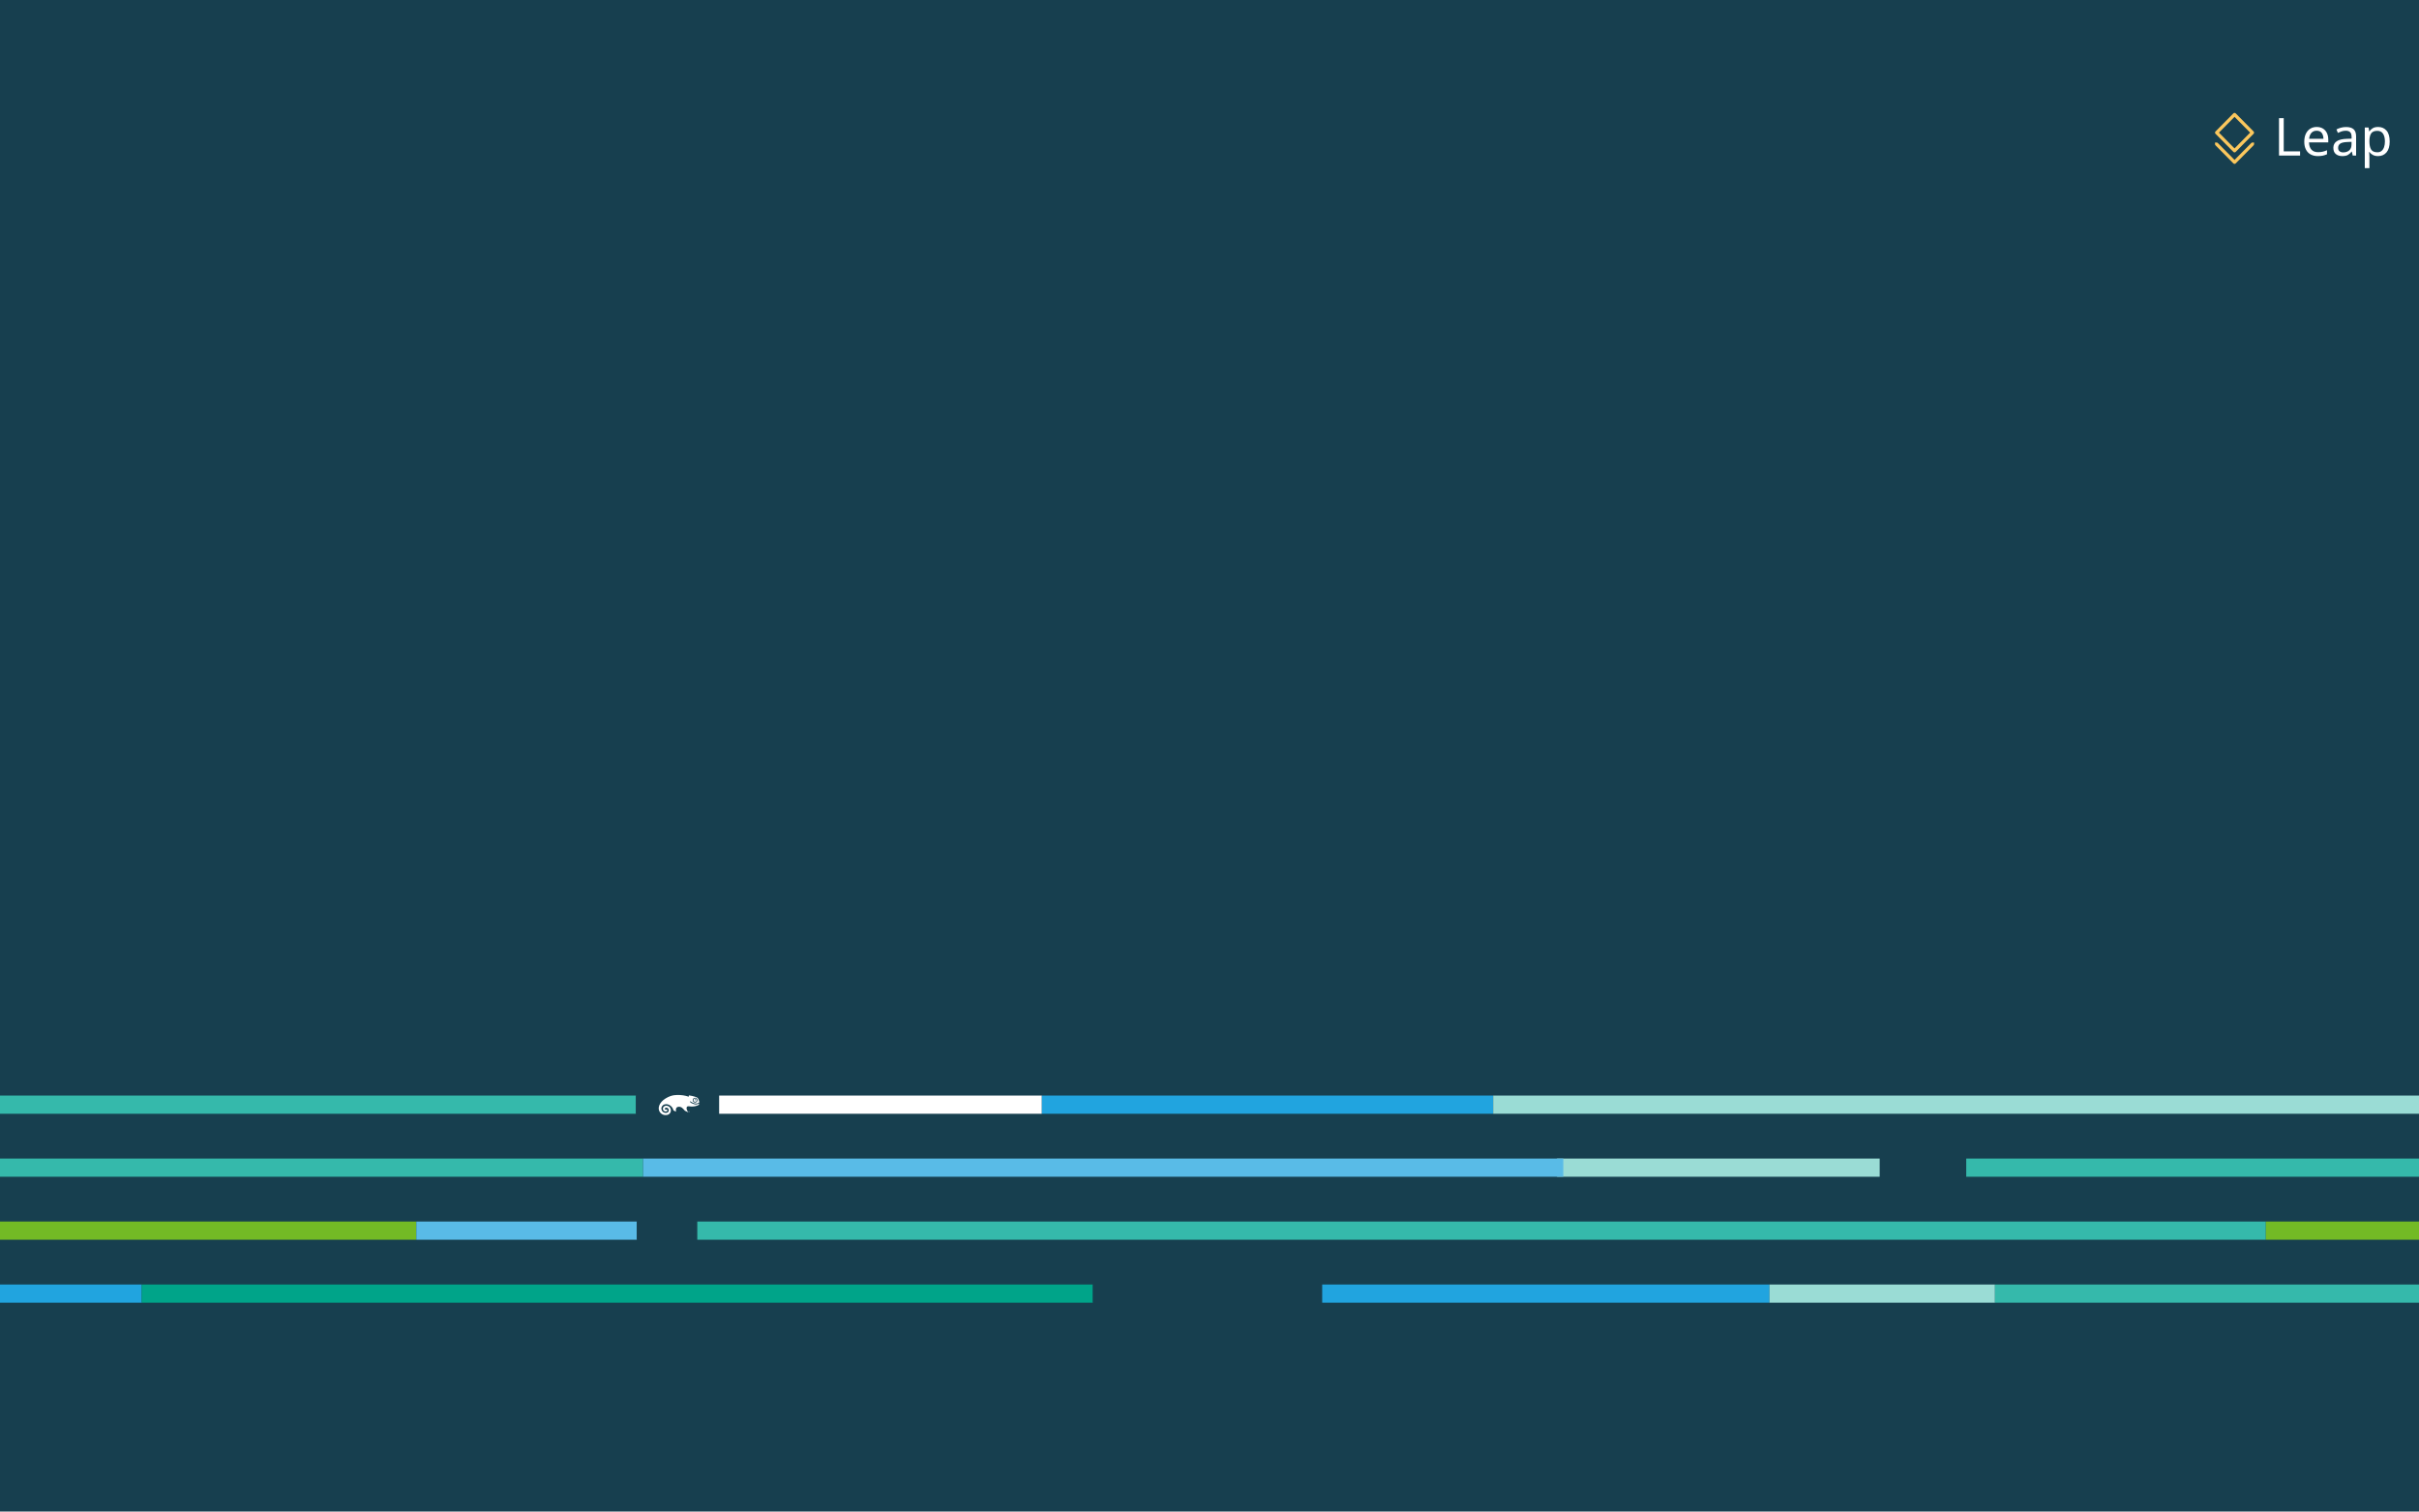
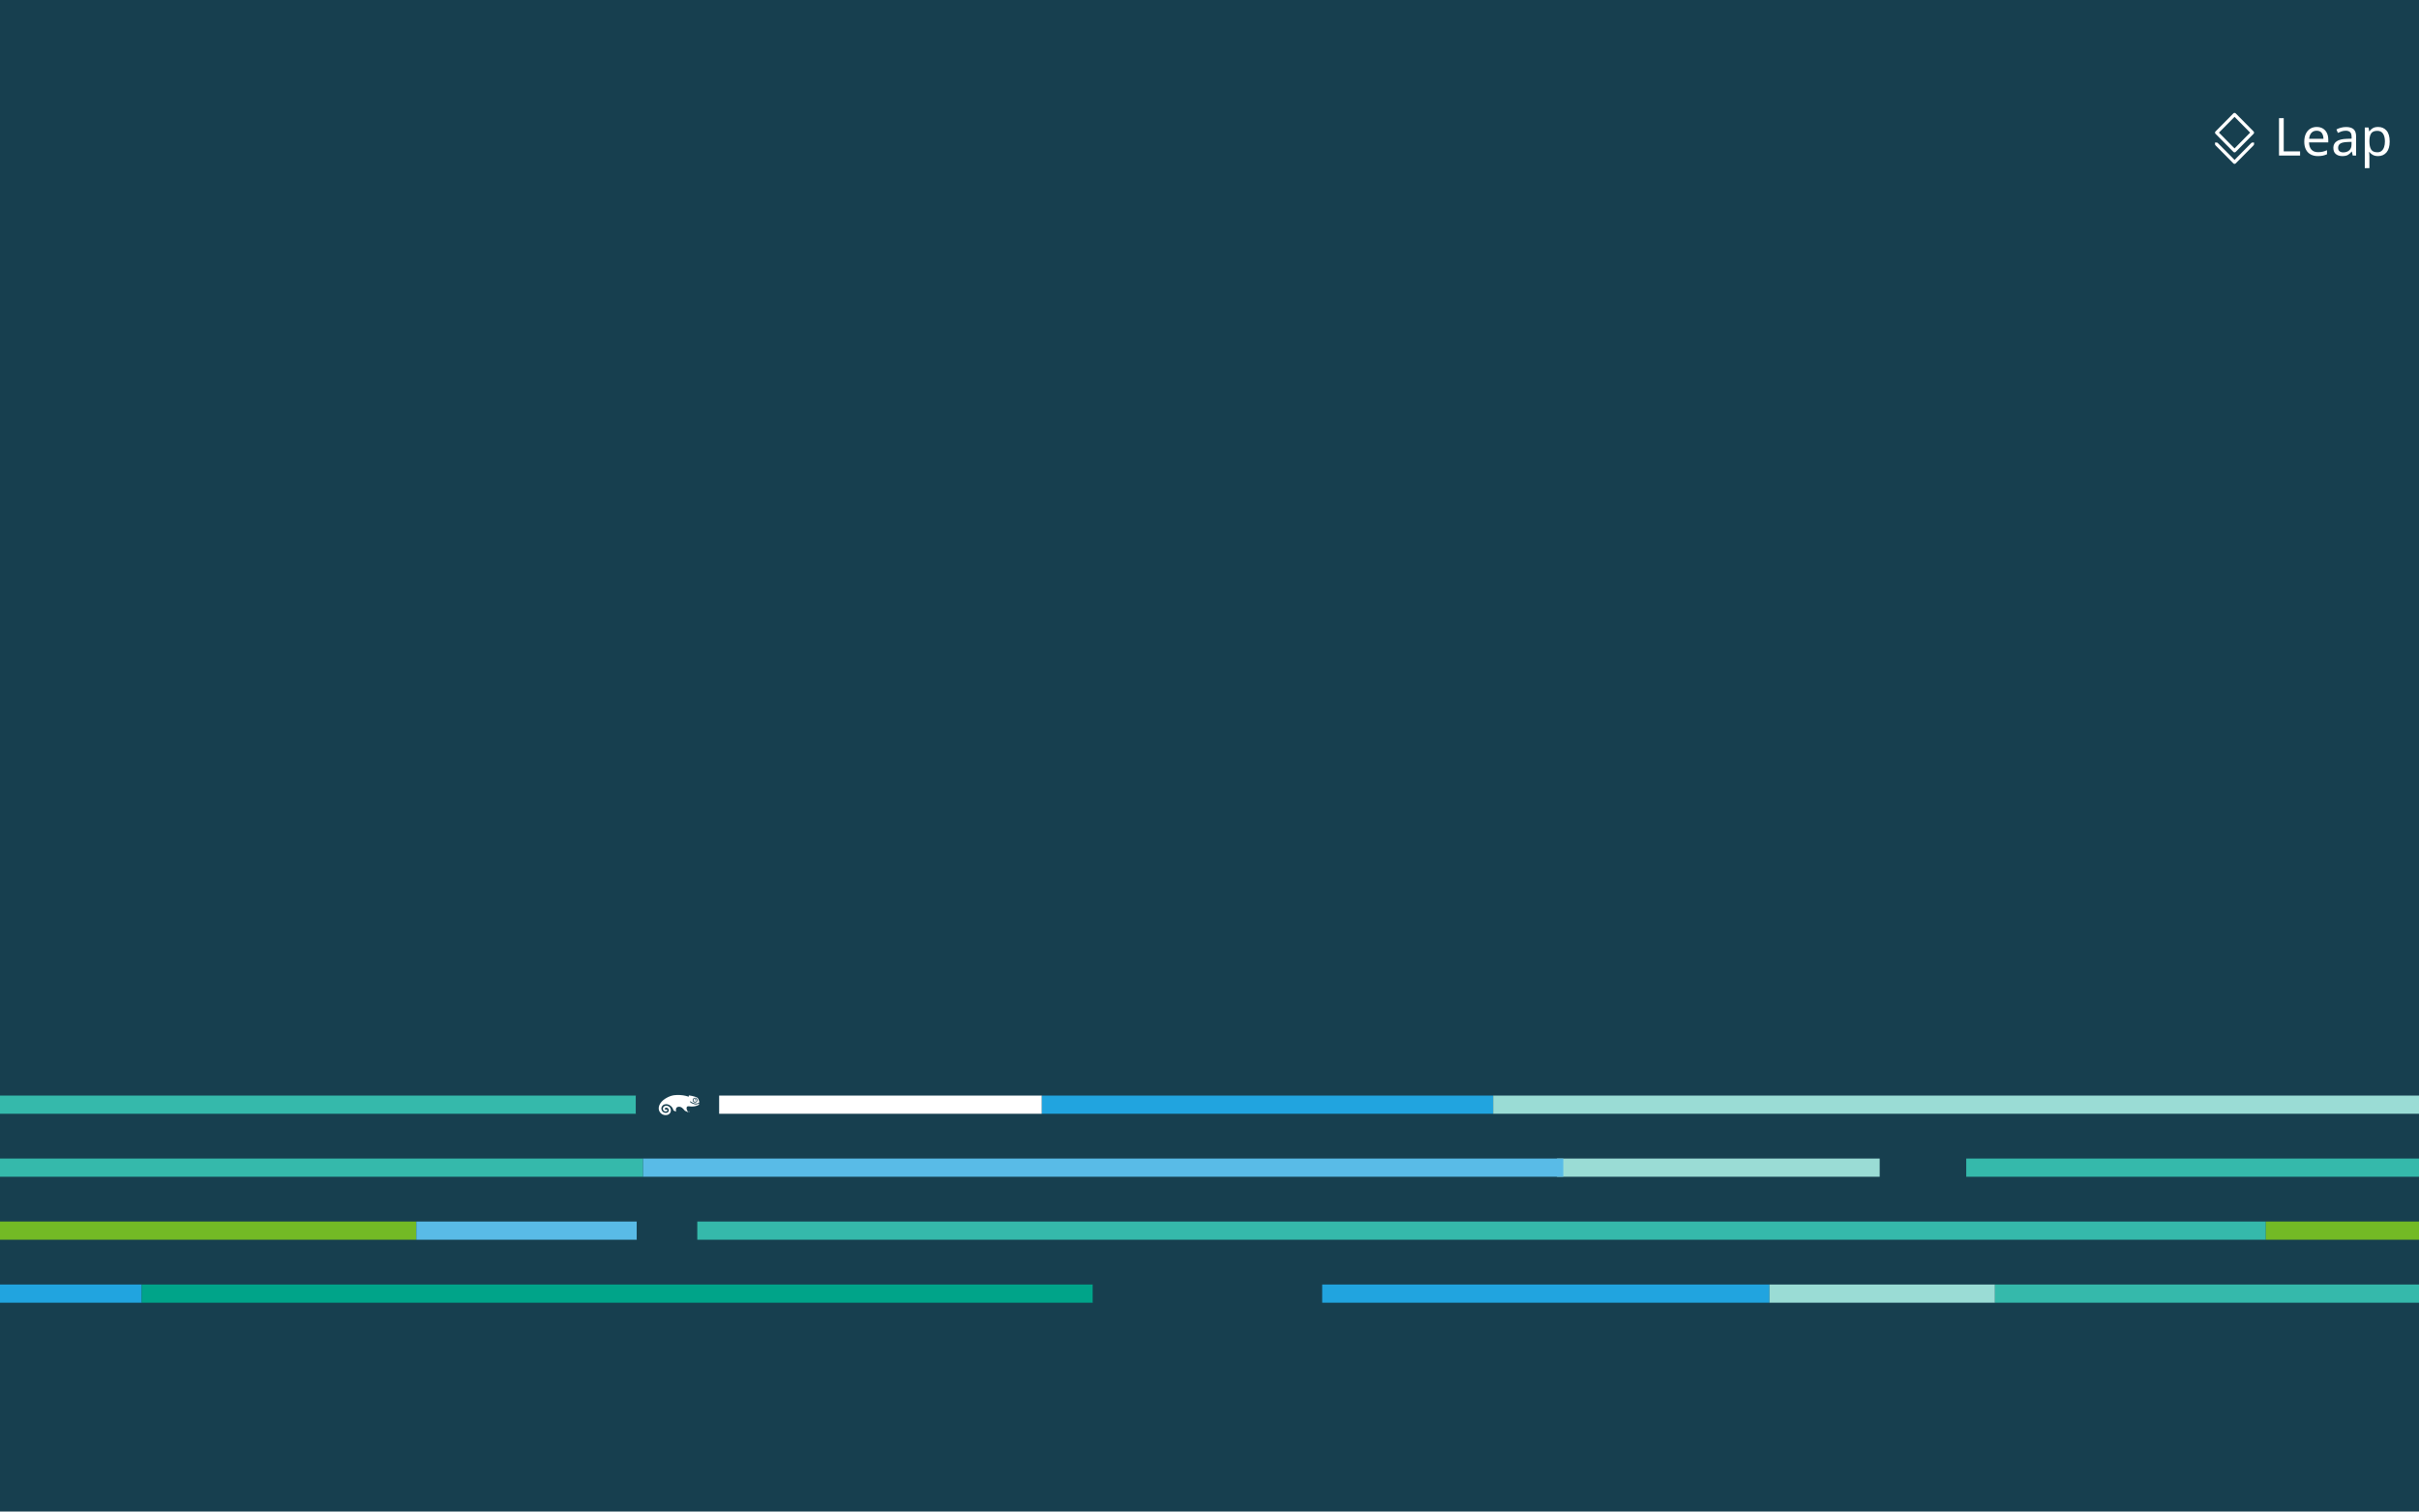
<svg xmlns="http://www.w3.org/2000/svg" width="3840" height="2400" viewBox="0 0 3840 2400" version="1.1" id="SVGRoot">
  <defs id="defs10" />
  <g id="layer1">
    <path id="rect25" style="fill:#173f4f;fill-opacity:1;stroke-width:2.108" d="M 3.5170898e-5,0 H 3840 V 2400 H 3.5170898e-5 Z" />
    <rect style="fill:#35b9ab;fill-opacity:1;stroke-width:2.027" id="rect859" width="1009.512" height="28.889" x="0" y="1739.561" />
    <rect style="fill:#173f4f;fill-opacity:1;stroke-width:2.725" id="rect865" width="132.065" height="28.889" x="1009.512" y="1739.561" />
    <rect style="fill:#ffffff;fill-opacity:1;stroke-width:4.78" id="rect869" width="512.251" height="28.889" x="1141.594" y="1739.561" />
    <rect style="fill:#21a4df;fill-opacity:1;stroke-width:4.368" id="rect873" width="716.352" height="28.889" x="1653.993" y="1739.561" />
    <rect style="fill:#9adcd5;fill-opacity:1;stroke-width:1.68" id="rect877" width="1469.655" height="28.889" x="2370.345" y="1739.561" />
    <rect style="fill:#35b9ab;fill-opacity:1;stroke-width:2.038" id="rect859-3" width="1020.897" height="28.889" x="0" y="1839.561" />
    <rect style="fill:#173f4f;fill-opacity:1;stroke-width:2.725" id="rect865-6" width="132.065" height="28.889" x="3030.897" y="1839.561" />
    <rect style="fill:#9adcd5;fill-opacity:1;stroke-width:4.78" id="rect869-7" width="512.251" height="28.889" x="2471.614" y="1839.561" />
    <rect style="fill:#35b9ab;fill-opacity:1;stroke-width:4.375" id="rect873-5" width="718.735" height="28.889" x="3121.265" y="1839.561" />
    <rect style="fill:#59bbe7;fill-opacity:1;stroke-width:1.675" id="rect877-3" width="1460.717" height="28.889" x="1020.897" y="1839.561" />
    <rect style="fill:#73ba25;fill-opacity:1;stroke-width:1.612" id="rect932" width="660.897" height="28.889" x="0" y="1939.561" />
    <rect style="fill:#59bbe7;fill-opacity:1;stroke-width:1.898" id="rect937" width="350" height="28.889" x="660.897" y="1939.561" />
    <rect style="fill:#173f4f;fill-opacity:1;stroke-width:1.93" id="rect957" width="96" height="28.889" x="1010.897" y="1939.561" />
    <rect style="fill:#35b9ab;fill-opacity:1;stroke-width:8.939" id="rect961" width="2490" height="28.889" x="1106.897" y="1939.561" />
    <rect style="fill:#73ba25;fill-opacity:1;stroke-width:2.123" id="rect965" width="243.103" height="28.889" x="3596.897" y="1939.561" />
    <rect style="fill:#21a4df;fill-opacity:1;stroke-width:1.919" id="rect976" width="225.014" height="28.889" x="0" y="2039.561" />
    <rect style="fill:#00a489;fill-opacity:1;stroke-width:1.693" id="rect980" width="1510" height="28.889" x="224.897" y="2039.561" />
    <rect style="fill:#173f4f;fill-opacity:1;stroke-width:1.881" id="rect984" width="364" height="28.889" x="1734.897" y="2039.561" />
    <rect style="fill:#21a4df;fill-opacity:1;stroke-width:1.389" id="rect992" width="710" height="28.889" x="2098.896" y="2039.561" />
    <rect style="fill:#9adcd5;fill-opacity:1;stroke-width:1.41" id="rect996" width="358" height="28.889" x="2808.896" y="2039.561" />
    <rect style="fill:#35b9ab;fill-opacity:1;stroke-width:1.973" id="rect998" width="673.103" height="28.889" x="3166.896" y="2039.561" />
    <g transform="matrix(0.2152724,0,0,0.2152724,990.7844,1643.41)" fill="#73ba25" id="g64" style="fill:#ffffff">
      <path id="Geeko" d="m 523.71,467.88 c -3.311,-0.119 -6.451,1.051 -8.85,3.301 -2.399,2.25 -3.815,5.298 -3.915,8.599 -0.23,6.821 5.111,12.559 11.916,12.81 3.309,0.1 6.465,-1.07 8.878,-3.32 2.41,-2.261 3.795,-5.311 3.901,-8.599 0.23,-6.819 -5.109,-12.549 -11.93,-12.791 z m 2.021,13.512 c -3.031,0 -5.479,-1.64 -5.479,-3.65 0,-2.029 2.448,-3.66 5.479,-3.66 3.031,0 5.486,1.631 5.486,3.66 0,2.01 -2.457,3.65 -5.486,3.65 z m 28.798,14.729 c 0.089,-0.069 0.295,-0.251 0.268,-0.419 -0.685,-4.279 -7.059,-25.029 -11.884,-30.019 -1.329,-1.359 -2.394,-2.699 -4.55,-3.96 -17.454,-10.171 -58.863,-16.309 -60.803,-16.59 0,0 -0.195,-0.041 -0.33,0.091 -0.105,0.102 -0.125,0.3 -0.125,0.3 0,0 -0.16,8.58 -0.184,9.539 -4.229,-1.421 -34.972,-11.351 -63.791,-12.351 -24.44,-0.859 -60.033,-4.02 -107.2,24.98 l -1.394,0.868 c -22.19,13.841 -37.51,30.91 -45.518,50.739 -2.512,6.24 -5.889,20.32 -2.541,33.569 1.442,5.791 4.13,11.61 7.756,16.819 8.194,11.77 21.944,19.58 36.749,20.899 20.904,1.87 36.733,-7.519 42.363,-25.099 3.871,-12.13 0,-29.928 -14.839,-39.007 -12.07,-7.391 -25.049,-5.711 -32.578,-0.73 -6.531,4.33 -10.23,11.06 -10.165,18.451 0.151,13.11 11.444,20.078 19.564,20.099 2.359,0 4.728,-0.41 7.399,-1.28 0.951,-0.289 1.845,-0.649 2.831,-1.259 l 0.309,-0.181 0.195,-0.13 -0.065,0.039 c 1.85,-1.261 2.964,-3.311 2.964,-5.511 0,-0.6 -0.084,-1.208 -0.256,-1.821 -0.959,-3.32 -4.239,-5.328 -7.638,-4.709 l -0.46,0.109 -0.621,0.189 -0.901,0.31 c -1.87,0.46 -3.269,0.5 -3.569,0.51 -0.951,-0.061 -5.625,-1.461 -5.625,-6.58 v -0.07 c 0,-1.88 0.754,-3.199 1.17,-3.92 1.454,-2.28 5.435,-4.518 10.814,-4.05 7.059,0.61 12.149,4.23 15.52,11.06 3.129,6.349 2.31,14.159 -2.11,19.88 -4.39,5.668 -12.205,8.078 -22.598,6.959 -10.481,-1.159 -19.34,-7.191 -24.303,-16.579 -4.856,-9.178 -5.121,-20.059 -0.686,-28.418 10.609,-20.029 30.649,-19.82 41.637,-17.921 16.26,2.82 34.758,17.819 41.319,35.138 1.059,2.761 1.599,4.949 2.071,6.95 l 0.709,2.99 18.37,8.969 c 0.395,0.193 0.528,0.258 0.686,0.14 0.189,-0.141 0.081,-0.53 0.081,-0.53 -0.114,-0.41 -0.381,-0.789 -0.805,-5.93 -0.349,-4.562 -1.059,-17.051 5.228,-23.24 2.441,-2.419 6.161,-4.578 9.099,-5.269 12.04,-2.941 26.159,-0.912 39.507,14.539 6.91,7.98 10.279,11.619 11.97,13.249 0,0 0.385,0.363 0.589,0.531 0.223,0.183 0.369,0.338 0.695,0.519 0.558,0.31 22.954,10.621 22.954,10.621 0,0 0.265,0.132 0.461,-0.11 0.194,-0.24 0.01,-0.479 0.01,-0.479 -0.149,-0.17 -14.199,-18.328 -11.698,-33.279 1.97,-11.909 11.447,-10.83 24.558,-9.35 4.279,0.5 9.152,1.059 14.196,1.172 14.084,0.089 29.254,-2.511 38.604,-6.601 6.049,-2.629 9.909,-4.379 12.328,-6.579 0.87,-0.721 1.321,-1.891 1.791,-3.15 l 0.33,-0.831 c 0.391,-1.021 0.966,-3.171 1.219,-4.35 0.102,-0.519 0.221,-1.027 -0.209,-1.359 -0.393,-0.303 -1.294,0.24 -1.294,0.24 -4.106,2.471 -14.369,7.151 -23.965,7.35 -11.914,0.24 -36.054,-12.061 -38.555,-13.36 -1.674,-3.986 -3.346,-7.972 -5.044,-11.948 17.27,11.379 31.594,17.668 42.559,18.638 12.207,1.087 21.723,-5.572 25.853,-8.343 0.541,-0.359 1.08,-0.762 1.576,-1.149 z m -48.992,-16.369 c 0.175,-4.73 2.155,-9.12 5.614,-12.34 3.46,-3.231 7.975,-4.9 12.708,-4.749 9.76,0.349 17.43,8.589 17.095,18.338 -0.184,4.73 -2.164,9.12 -5.614,12.33 -3.46,3.25 -7.964,4.92 -12.719,4.76 -9.75,-0.36 -17.411,-8.58 -17.084,-18.338 z" clip-rule="evenodd" fill-rule="evenodd" style="fill:#ffffff" />
      <g transform="matrix(1.7539,0,0,1.7539,-692,-166.47)" id="g62" style="fill:#ffffff">
        <path d="m 667.46,415.23 c 1.218,0 2.188,0.99 2.188,2.229 0,1.257 -0.971,2.237 -2.198,2.237 -1.218,0 -2.208,-0.98 -2.208,-2.237 0,-1.238 0.99,-2.229 2.208,-2.229 z m -0.01,0.346 c -0.98,0 -1.782,0.842 -1.782,1.882 0,1.06 0.802,1.891 1.792,1.891 0.99,0.011 1.782,-0.831 1.782,-1.881 0,-1.05 -0.792,-1.892 -1.782,-1.892 z m -0.416,3.179 h -0.396 v -2.485 c 0.208,-0.03 0.406,-0.06 0.703,-0.06 0.377,0 0.624,0.079 0.772,0.188 0.149,0.108 0.229,0.276 0.229,0.515 0,0.326 -0.218,0.524 -0.485,0.604 v 0.021 c 0.218,0.039 0.366,0.237 0.416,0.604 0.06,0.387 0.118,0.535 0.158,0.614 h -0.416 c -0.06,-0.079 -0.119,-0.307 -0.168,-0.634 -0.06,-0.316 -0.218,-0.436 -0.535,-0.436 h -0.277 v 1.069 z m 0,-1.377 h 0.287 c 0.327,0 0.604,-0.118 0.604,-0.426 0,-0.218 -0.158,-0.436 -0.604,-0.436 -0.129,0 -0.218,0.01 -0.287,0.021 z" fill="#73ba25" id="path60" style="fill:#ffffff" />
      </g>
    </g>
-     <path d="m 3547.061,179.25 a 2.583,2.613 0 0 0 -1.704,0.753 l -28.412,28.741 a 2.583,2.613 0 0 0 0,3.695 l 28.412,28.741 a 2.583,2.613 0 0 0 3.652,0 l 28.411,-28.741 a 2.583,2.613 0 0 0 0,-3.695 l -28.411,-28.741 a 2.583,2.613 0 0 0 -1.947,-0.753 z m 0.12,6.297 24.759,25.046 -24.759,25.046 -24.758,-25.046 z m -30.993,40.721 v 2.613 a 2.583,2.613 0 0 0 0.759,1.847 l 28.412,28.741 a 2.583,2.613 0 0 0 3.652,0 l 28.411,-28.741 a 2.583,2.613 0 0 0 0.759,-1.847 2.583,2.613 0 0 0 0,-0.118 v -2.491 h -2.583 a 2.583,2.613 0 0 0 -1.826,0.768 l -26.585,26.893 -26.585,-26.893 a 2.583,2.613 0 0 0 -1.825,-0.753 v -0.004 z" color="#000000" color-rendering="auto" dominant-baseline="auto" fill="#fbc75d" image-rendering="auto" shape-rendering="auto" solid-color="#000000" stop-color="#000000" style="font-variant-ligatures:normal;font-variant-position:normal;font-variant-caps:normal;font-variant-numeric:normal;font-variant-alternates:normal;font-variant-east-asian:normal;font-feature-settings:normal;font-variation-settings:normal;text-indent:0;text-decoration:none;text-decoration-line:none;text-decoration-style:solid;text-decoration-color:#000000;text-transform:none;text-orientation:mixed;white-space:normal;shape-padding:0;shape-margin:0;inline-size:0;isolation:auto;mix-blend-mode:normal;fill:#fbc75d;stroke-width:0.346;fill-opacity:1" id="path64-3" />
+     <path d="m 3547.061,179.25 a 2.583,2.613 0 0 0 -1.704,0.753 l -28.412,28.741 a 2.583,2.613 0 0 0 0,3.695 l 28.412,28.741 a 2.583,2.613 0 0 0 3.652,0 l 28.411,-28.741 a 2.583,2.613 0 0 0 0,-3.695 l -28.411,-28.741 a 2.583,2.613 0 0 0 -1.947,-0.753 z m 0.12,6.297 24.759,25.046 -24.759,25.046 -24.758,-25.046 z m -30.993,40.721 v 2.613 a 2.583,2.613 0 0 0 0.759,1.847 l 28.412,28.741 a 2.583,2.613 0 0 0 3.652,0 l 28.411,-28.741 a 2.583,2.613 0 0 0 0.759,-1.847 2.583,2.613 0 0 0 0,-0.118 v -2.491 h -2.583 a 2.583,2.613 0 0 0 -1.826,0.768 l -26.585,26.893 -26.585,-26.893 a 2.583,2.613 0 0 0 -1.825,-0.753 v -0.004 z" color="#000000" color-rendering="auto" dominant-baseline="auto" fill="#fbc75d" image-rendering="auto" shape-rendering="auto" solid-color="#000000" stop-color="#000000" style="font-variant-ligatures:normal;font-variant-position:normal;font-variant-caps:normal;font-variant-numeric:normal;font-variant-alternates:normal;font-variant-east-asian:normal;font-feature-settings:normal;font-variation-settings:normal;text-indent:0;text-decoration:none;text-decoration-line:none;text-decoration-style:solid;text-decoration-color:#000000;text-transform:none;text-orientation:mixed;white-space:normal;shape-padding:0;shape-margin:0;inline-size:0;isolation:auto;mix-blend-mode:normal;fill:#ffffff;stroke-width:0.346" id="path64-3" />
    <text xml:space="preserve" style="font-style:normal;font-weight:normal;font-size:83.186px;line-height:1.25;font-family:sans-serif;fill:#ffffff;fill-opacity:1;stroke:none;stroke-width:2.08" x="3609.71" y="247.018" id="text323-6">
      <tspan id="tspan321-7" x="3609.71" y="247.018" style="font-style:normal;font-variant:normal;font-weight:normal;font-stretch:normal;font-family:'Source Sans Pro';-inkscape-font-specification:'Source Sans Pro';fill:#ffffff;stroke-width:2.08">Leap</tspan>
    </text>
  </g>
</svg>
